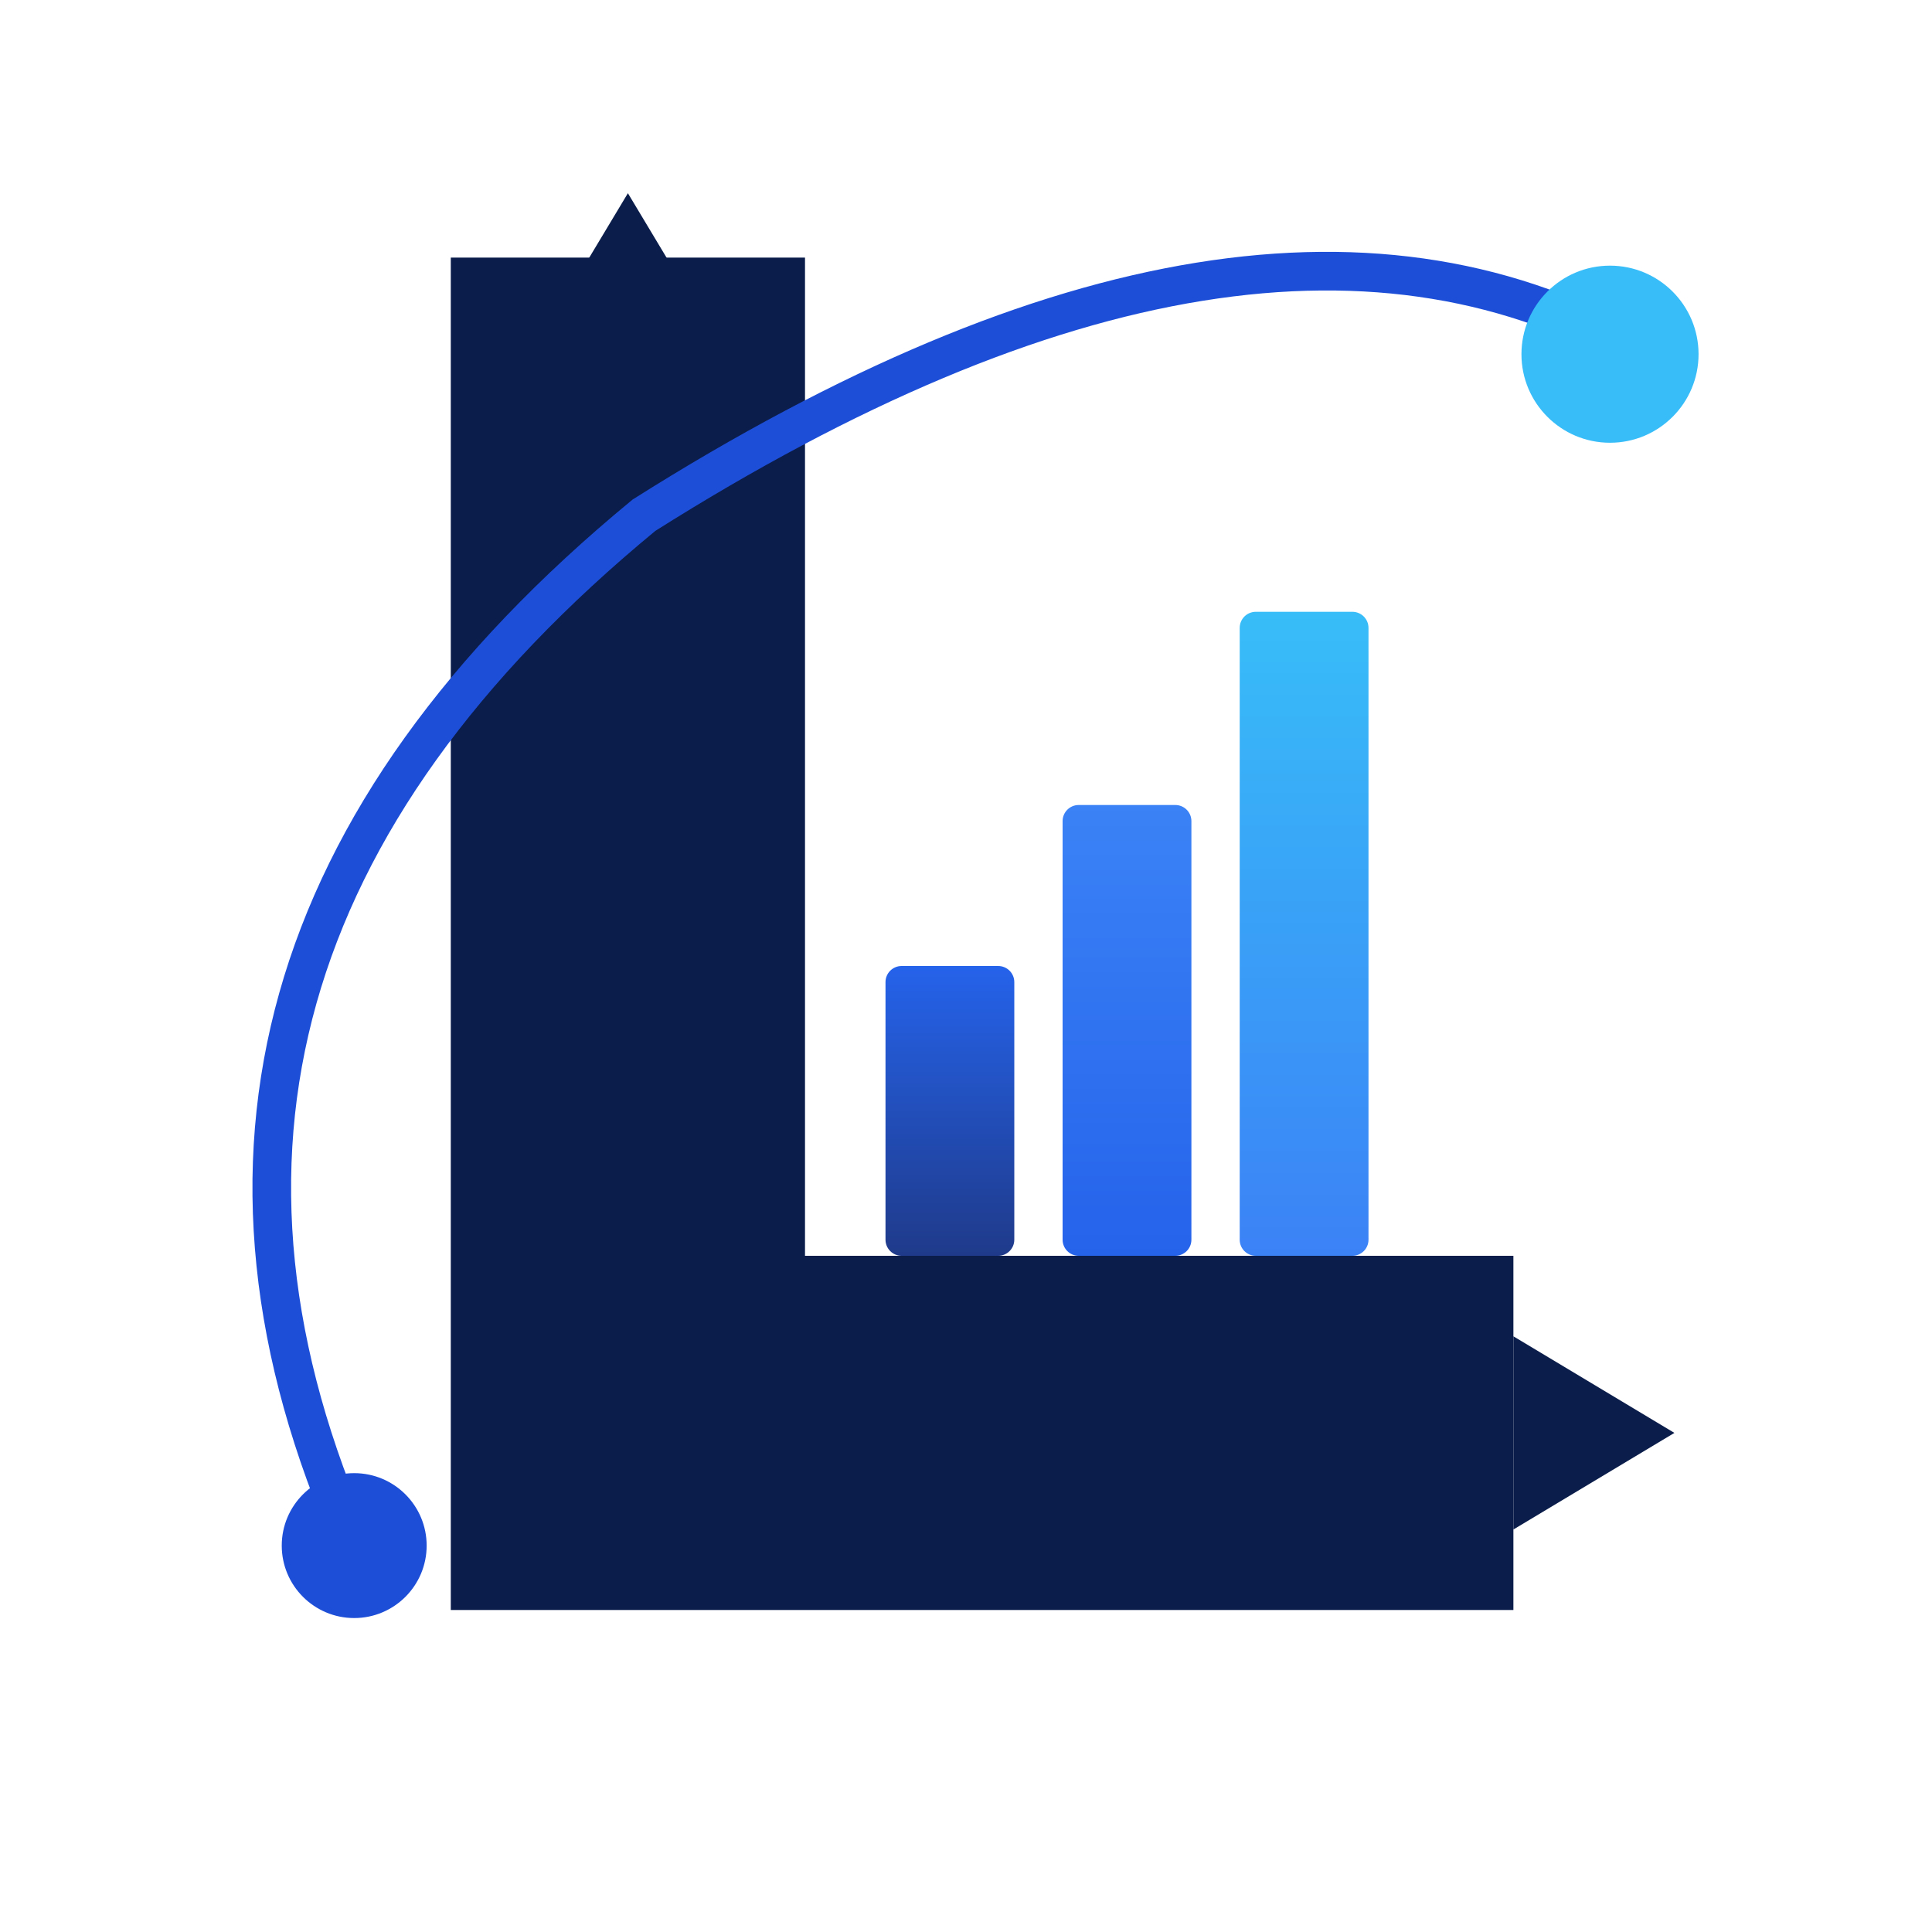
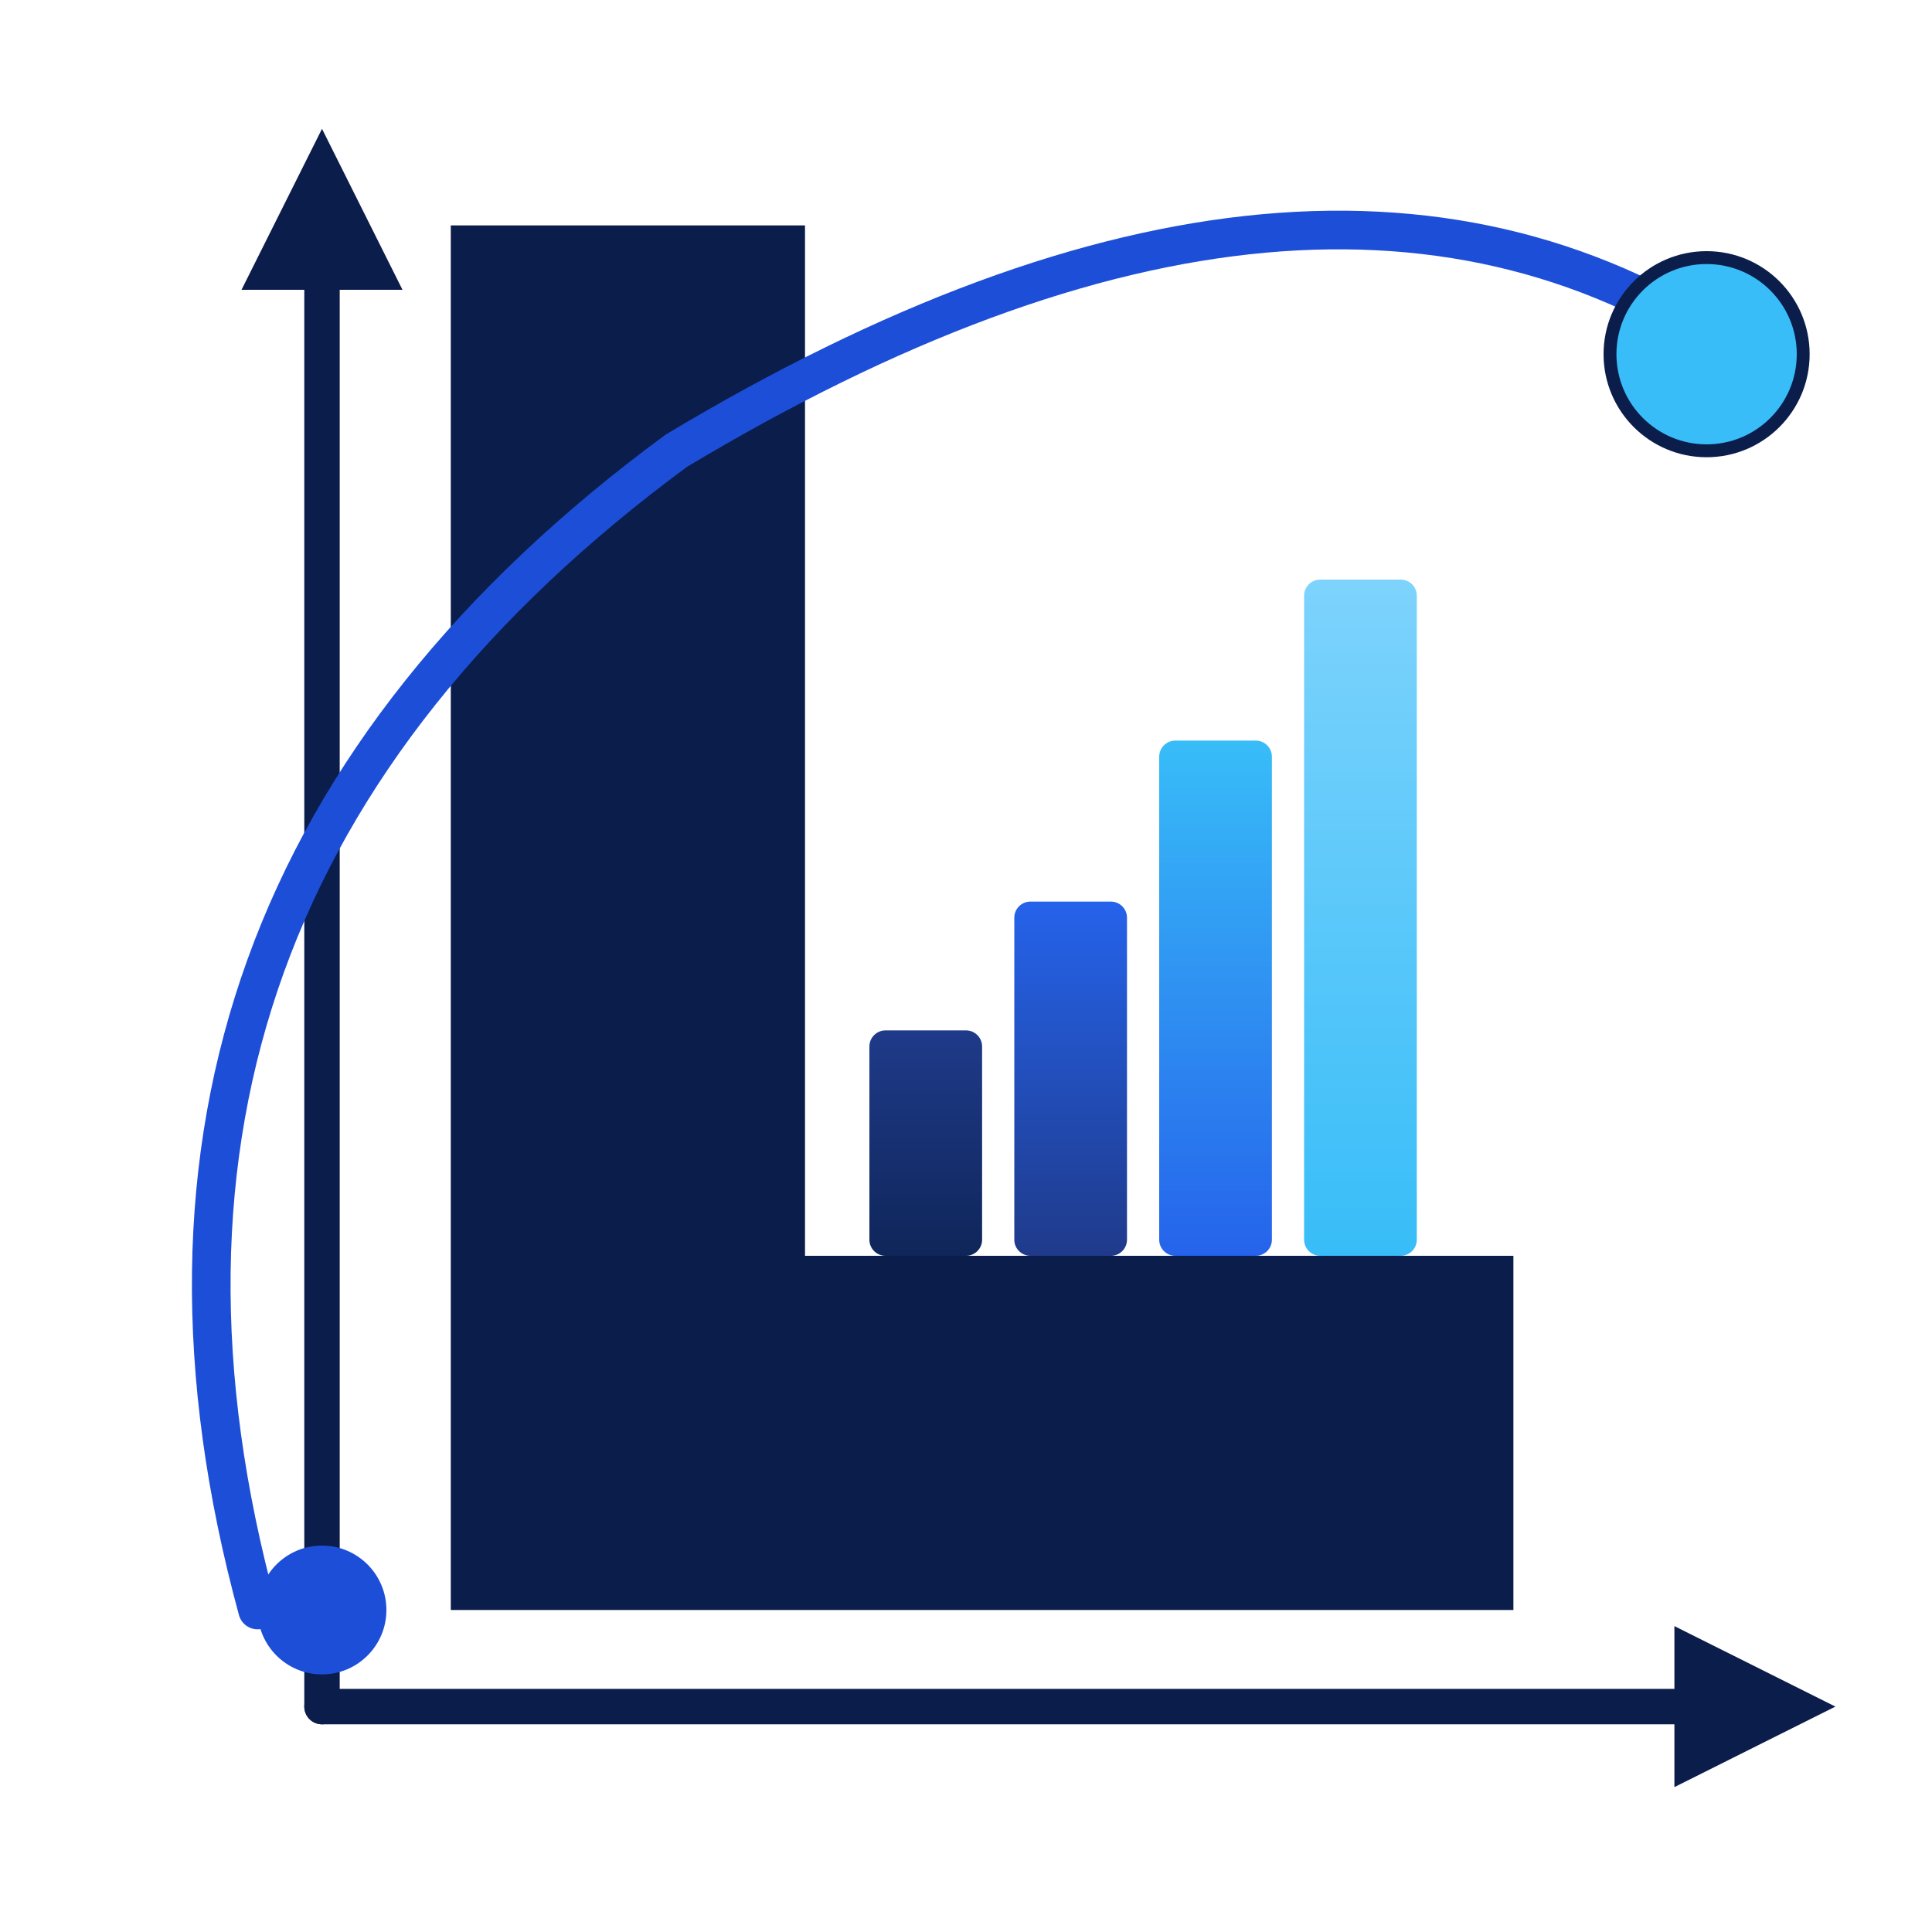
- <svg xmlns="http://www.w3.org/2000/svg" viewBox="0 0 120 120" role="img" aria-label="Lumora">
+ <svg xmlns="http://www.w3.org/2000/svg" viewBox="0 0 120 120" role="img" aria-label="Lumora — Science Learning Hub">
  <defs>
    <linearGradient id="lumora-bar-1" x1="0" y1="1" x2="0" y2="0">
+       <stop offset="0" stop-color="#0f2659" />
+       <stop offset="1" stop-color="#1f3a8a" />
+     </linearGradient>
+     <linearGradient id="lumora-bar-2" x1="0" y1="1" x2="0" y2="0">
      <stop offset="0" stop-color="#1f3a8a" />
      <stop offset="1" stop-color="#2563eb" />
    </linearGradient>
-     <linearGradient id="lumora-bar-2" x1="0" y1="1" x2="0" y2="0">
+     <linearGradient id="lumora-bar-3" x1="0" y1="1" x2="0" y2="0">
      <stop offset="0" stop-color="#2563eb" />
-       <stop offset="1" stop-color="#3b82f6" />
-     </linearGradient>
-     <linearGradient id="lumora-bar-3" x1="0" y1="1" x2="0" y2="0">
-       <stop offset="0" stop-color="#3b82f6" />
      <stop offset="1" stop-color="#38bdf8" />
    </linearGradient>
+     <linearGradient id="lumora-bar-4" x1="0" y1="1" x2="0" y2="0">
+       <stop offset="0" stop-color="#38bdf8" />
+       <stop offset="1" stop-color="#7dd3fc" />
+     </linearGradient>
  </defs>
-   <path d="M28 16h22v62h44v22H28V16Z" fill="#0b1d4a" />
-   <path d="M39 12 L33 22 L45 22 Z" fill="#0b1d4a" />
-   <line x1="39" y1="22" x2="39" y2="14" stroke="#0b1d4a" stroke-width="2" />
-   <path d="M104 89 L94 83 L94 95 Z" fill="#0b1d4a" />
-   <rect x="55" y="60" width="8" height="18" rx="1" fill="url(#lumora-bar-1)" />
-   <rect x="66" y="50" width="8" height="28" rx="1" fill="url(#lumora-bar-2)" />
-   <rect x="77" y="38" width="8" height="40" rx="1" fill="url(#lumora-bar-3)" />
-   <path d="M22 96 Q 6 60 40 32 Q 78 8 102 22" fill="none" stroke="#1d4ed8" stroke-width="2.4" stroke-linecap="round" />
-   <circle cx="100" cy="22" r="5.5" fill="#38bdf8" />
-   <circle cx="22" cy="96" r="4.5" fill="#1d4ed8" />
+   <path d="M28 14h22v64h44v22H28V14Z" fill="#0b1d4a" />
+   <line x1="20" y1="106" x2="20" y2="14" stroke="#0b1d4a" stroke-width="2.2" stroke-linecap="round" />
+   <path d="M20 8 L15 18 L25 18 Z" fill="#0b1d4a" />
+   <line x1="20" y1="106" x2="110" y2="106" stroke="#0b1d4a" stroke-width="2.2" stroke-linecap="round" />
+   <path d="M114 106 L104 101 L104 111 Z" fill="#0b1d4a" />
+   <rect x="54" y="64" width="7" height="14" rx="1" fill="url(#lumora-bar-1)" />
+   <rect x="63" y="56" width="7" height="22" rx="1" fill="url(#lumora-bar-2)" />
+   <rect x="72" y="46" width="7" height="32" rx="1" fill="url(#lumora-bar-3)" />
+   <rect x="81" y="36" width="7" height="42" rx="1" fill="url(#lumora-bar-4)" />
+   <path d="M16 100 Q 4 56 42 28 Q 82 4 108 22" fill="none" stroke="#1d4ed8" stroke-width="2.4" stroke-linecap="round" />
+   <circle cx="106" cy="22" r="6" fill="#38bdf8" />
+   <circle cx="106" cy="22" r="6" fill="none" stroke="#0b1d4a" stroke-width="0.8" />
+   <circle cx="20" cy="100" r="4" fill="#1d4ed8" />
</svg>
